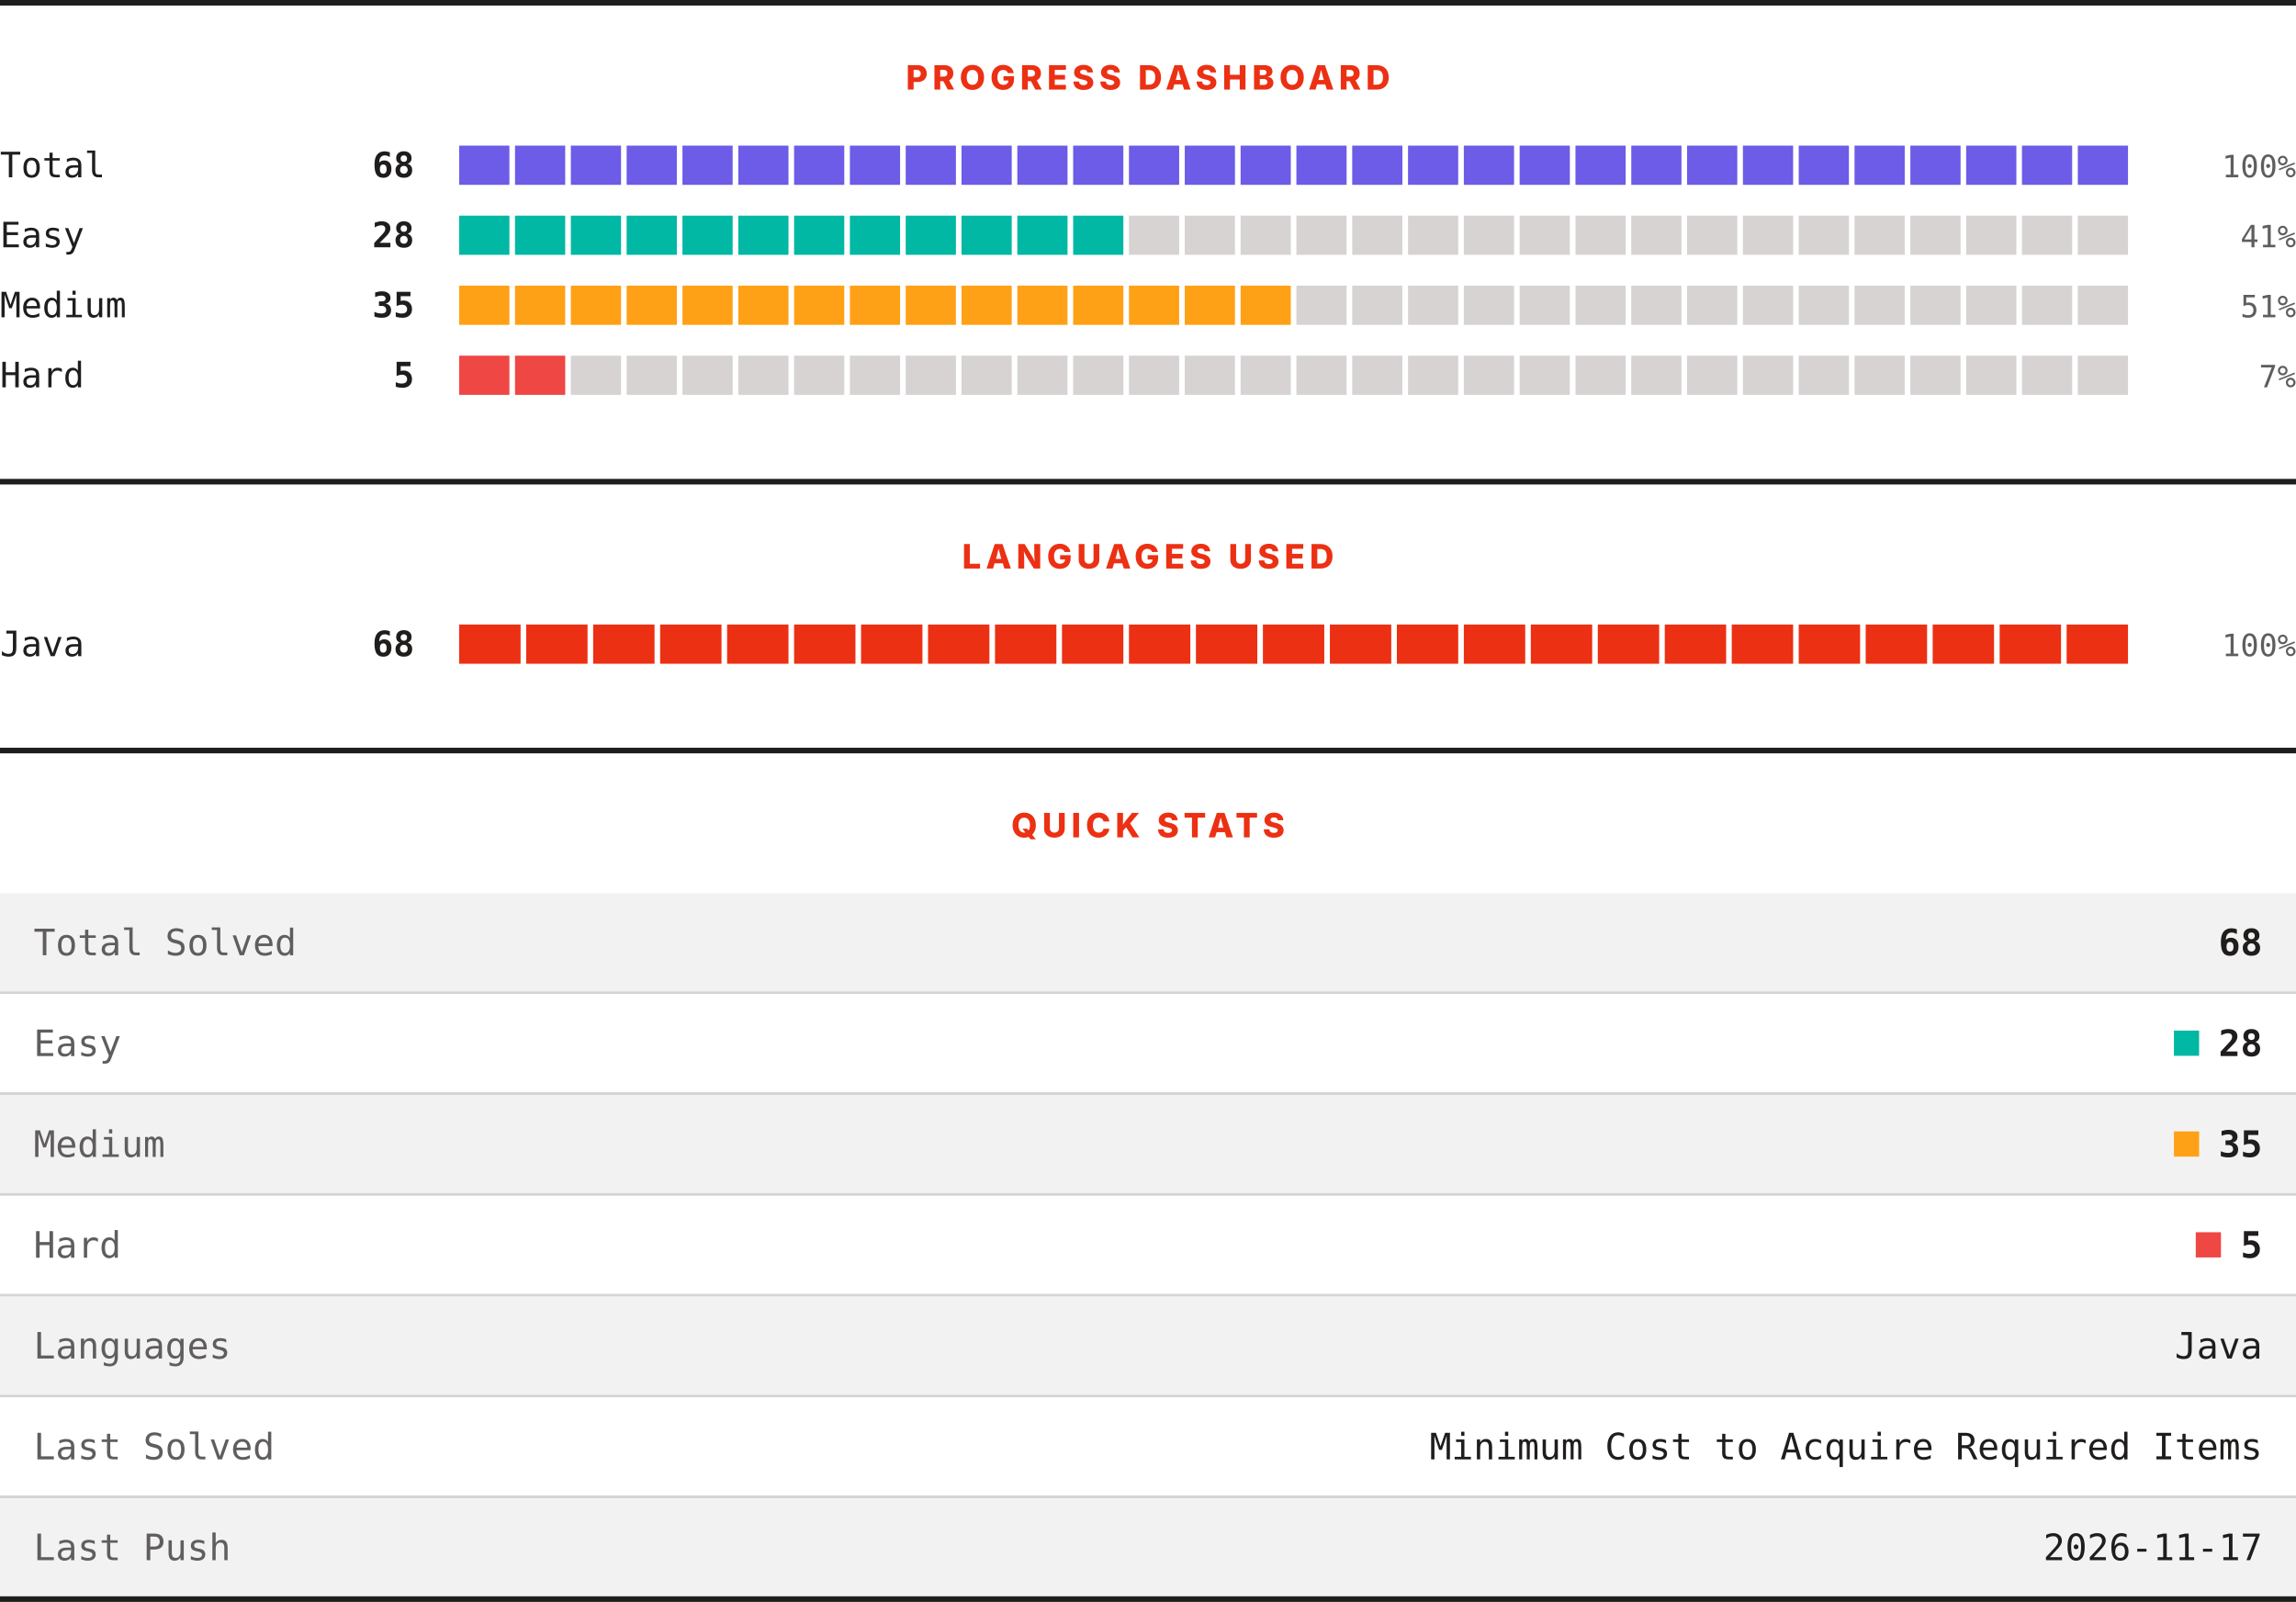
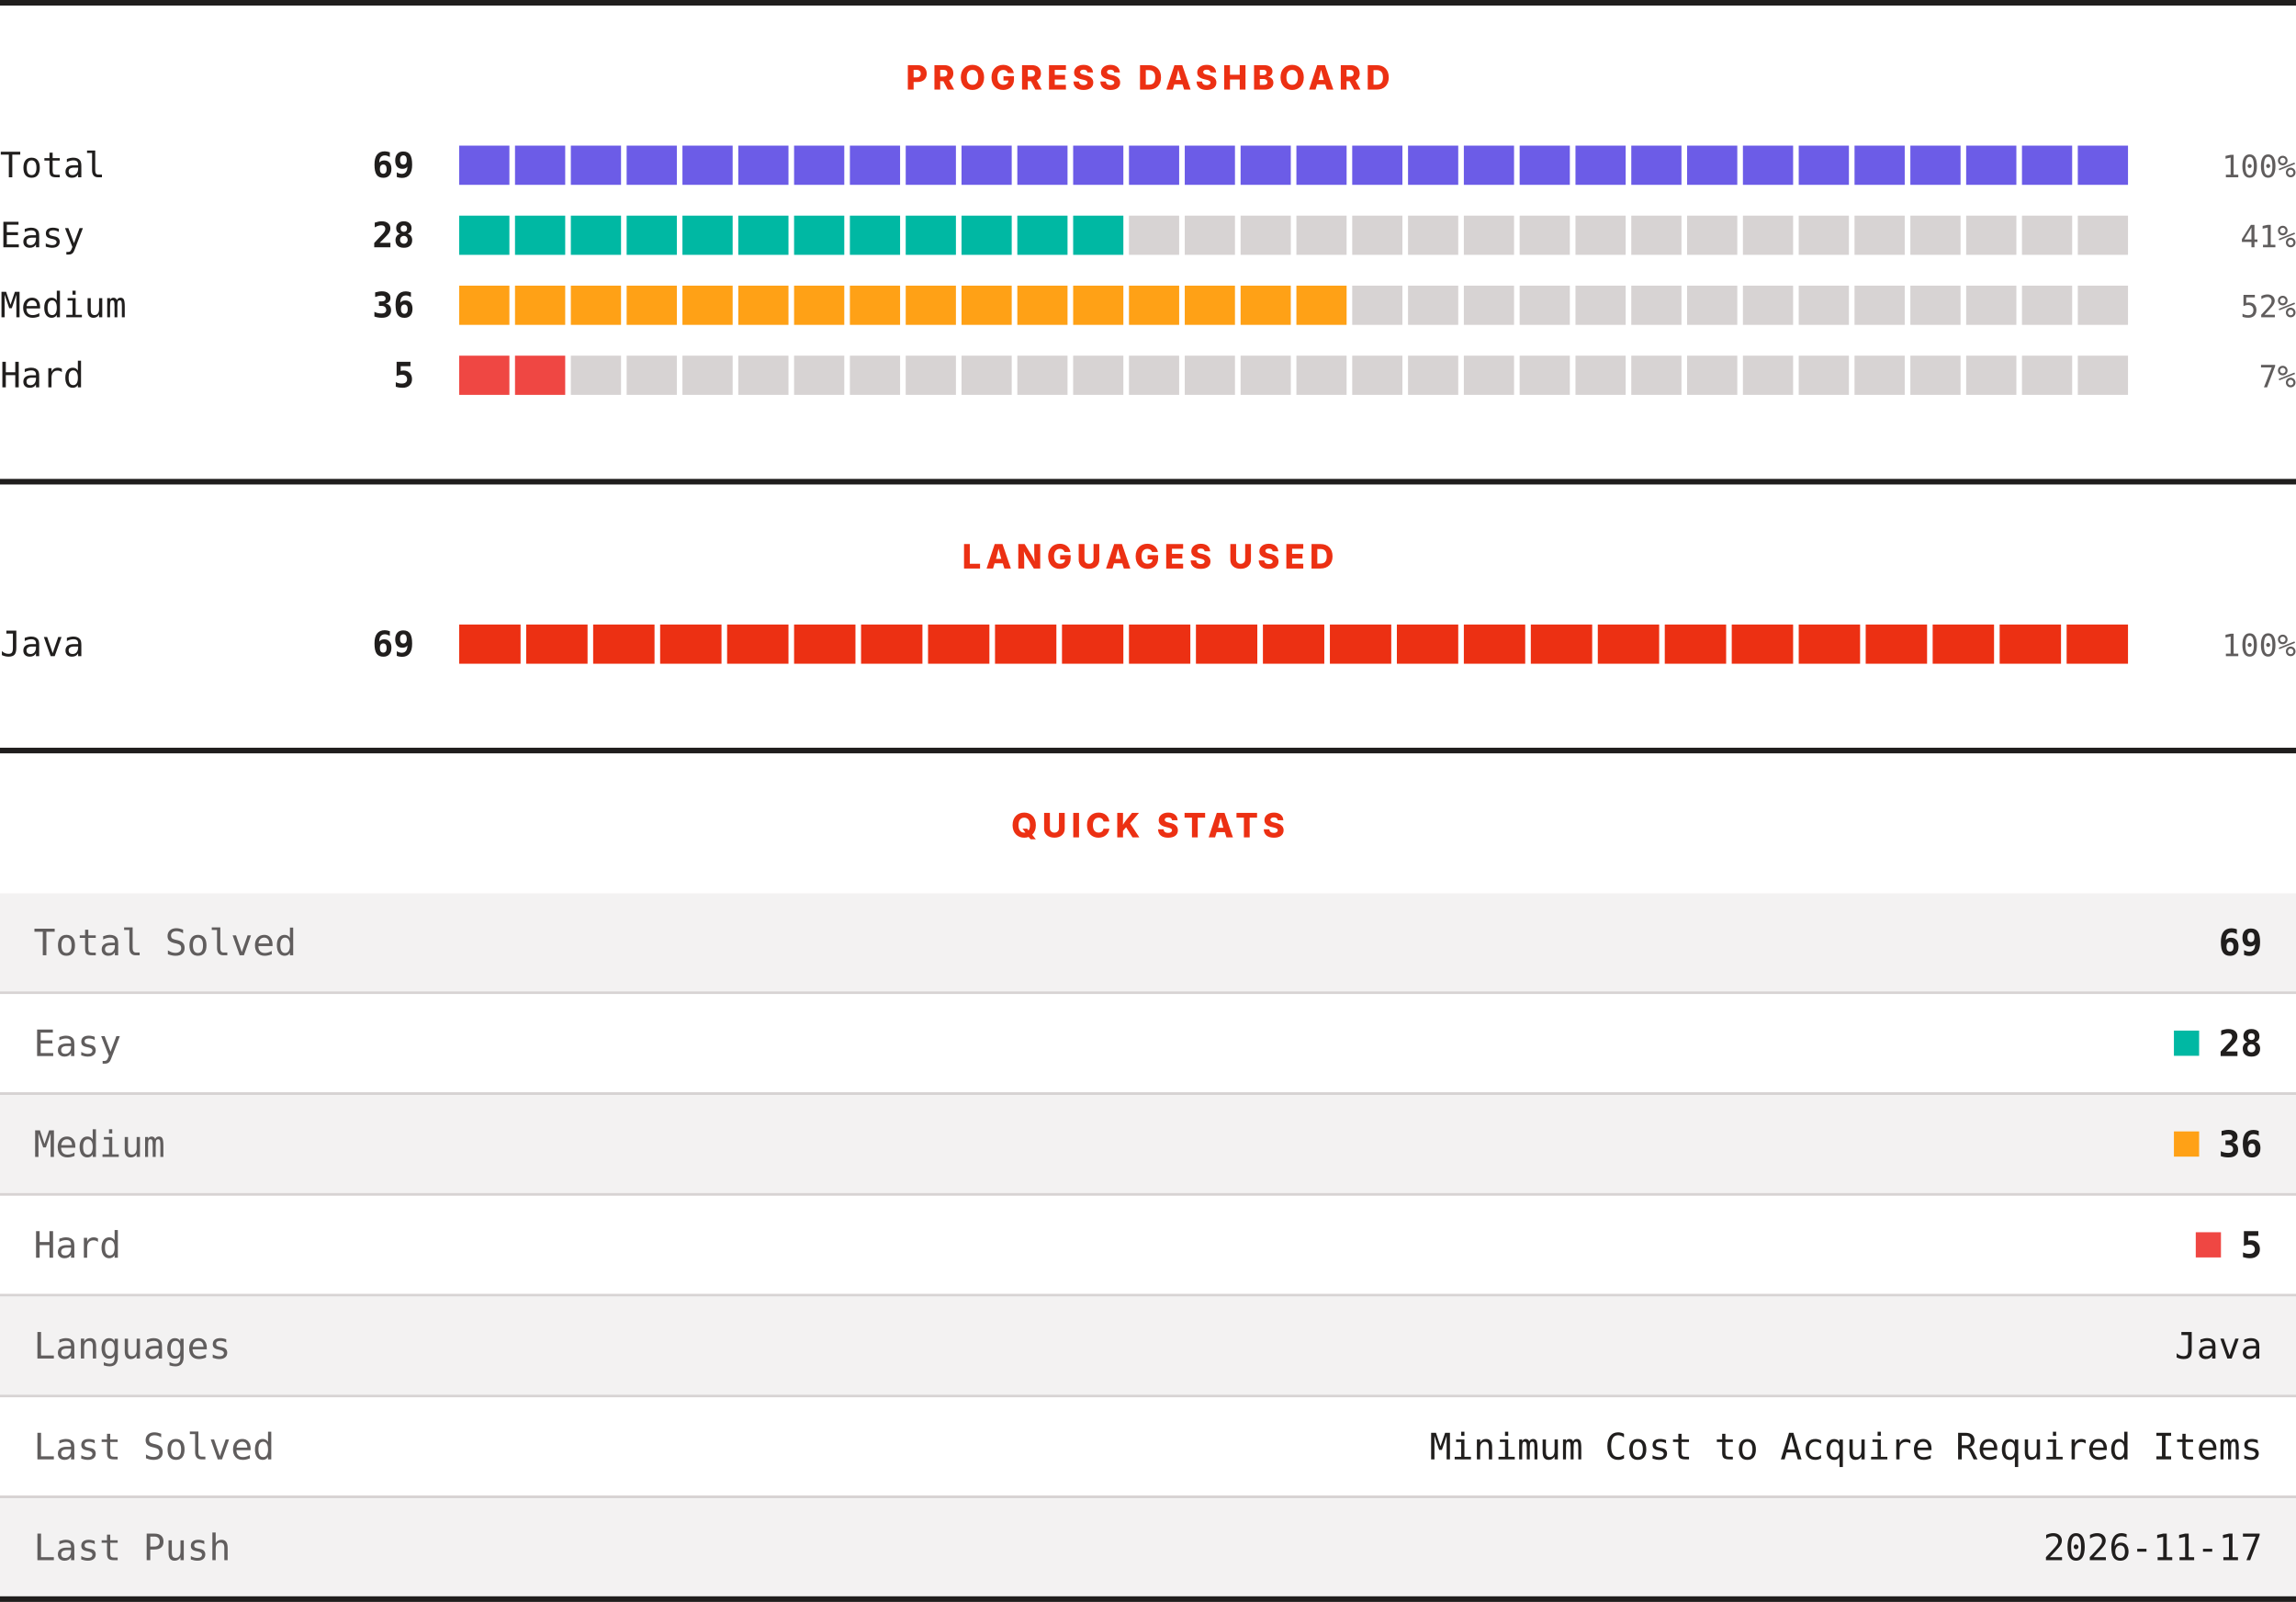
<svg xmlns="http://www.w3.org/2000/svg" width="820" height="572" viewBox="0 0 820 572" role="img" aria-label="LeetCode progress, languages and quick stats">
  <rect width="820" height="572" fill="#ffffff" />
  <rect x="0" y="0" width="820" height="2" fill="#201e1d" />
  <text x="410" y="32" text-anchor="middle" font-family="Archivo, system-ui, -apple-system, Segoe UI, sans-serif" font-size="12" font-weight="800" letter-spacing="1.68" fill="#ec3013">PROGRESS DASHBOARD</text>
  <text x="0" y="63.3" font-family="ui-monospace, SFMono-Regular, Menlo, Consolas, monospace" font-size="12.5" fill="#201e1d">Total</text>
-   <text x="148" y="63.3" text-anchor="end" font-family="ui-monospace, SFMono-Regular, Menlo, Consolas, monospace" font-size="12.5" font-weight="700" fill="#201e1d">68</text>
+   <text x="148" y="63.3" text-anchor="end" font-family="ui-monospace, SFMono-Regular, Menlo, Consolas, monospace" font-size="12.5" font-weight="700" fill="#201e1d">69</text>
  <rect x="164.00" y="52" width="17.93" height="14" fill="#6c5ce7" />
  <rect x="183.93" y="52" width="17.93" height="14" fill="#6c5ce7" />
  <rect x="203.87" y="52" width="17.93" height="14" fill="#6c5ce7" />
  <rect x="223.80" y="52" width="17.93" height="14" fill="#6c5ce7" />
  <rect x="243.73" y="52" width="17.93" height="14" fill="#6c5ce7" />
  <rect x="263.67" y="52" width="17.93" height="14" fill="#6c5ce7" />
  <rect x="283.60" y="52" width="17.93" height="14" fill="#6c5ce7" />
  <rect x="303.53" y="52" width="17.93" height="14" fill="#6c5ce7" />
  <rect x="323.47" y="52" width="17.93" height="14" fill="#6c5ce7" />
  <rect x="343.40" y="52" width="17.93" height="14" fill="#6c5ce7" />
  <rect x="363.33" y="52" width="17.93" height="14" fill="#6c5ce7" />
  <rect x="383.27" y="52" width="17.93" height="14" fill="#6c5ce7" />
  <rect x="403.20" y="52" width="17.93" height="14" fill="#6c5ce7" />
  <rect x="423.13" y="52" width="17.93" height="14" fill="#6c5ce7" />
  <rect x="443.07" y="52" width="17.93" height="14" fill="#6c5ce7" />
  <rect x="463.00" y="52" width="17.93" height="14" fill="#6c5ce7" />
  <rect x="482.93" y="52" width="17.93" height="14" fill="#6c5ce7" />
  <rect x="502.87" y="52" width="17.93" height="14" fill="#6c5ce7" />
  <rect x="522.80" y="52" width="17.93" height="14" fill="#6c5ce7" />
  <rect x="542.73" y="52" width="17.93" height="14" fill="#6c5ce7" />
  <rect x="562.67" y="52" width="17.93" height="14" fill="#6c5ce7" />
  <rect x="582.60" y="52" width="17.93" height="14" fill="#6c5ce7" />
  <rect x="602.53" y="52" width="17.93" height="14" fill="#6c5ce7" />
  <rect x="622.47" y="52" width="17.93" height="14" fill="#6c5ce7" />
  <rect x="642.40" y="52" width="17.93" height="14" fill="#6c5ce7" />
  <rect x="662.33" y="52" width="17.93" height="14" fill="#6c5ce7" />
  <rect x="682.27" y="52" width="17.93" height="14" fill="#6c5ce7" />
  <rect x="702.20" y="52" width="17.93" height="14" fill="#6c5ce7" />
  <rect x="722.13" y="52" width="17.93" height="14" fill="#6c5ce7" />
  <rect x="742.07" y="52" width="17.93" height="14" fill="#6c5ce7" />
  <text x="820" y="63.3" text-anchor="end" font-family="ui-monospace, SFMono-Regular, Menlo, Consolas, monospace" font-size="11" fill="#605d5d">100%</text>
  <text x="0" y="88.3" font-family="ui-monospace, SFMono-Regular, Menlo, Consolas, monospace" font-size="12.5" fill="#201e1d">Easy</text>
  <text x="148" y="88.3" text-anchor="end" font-family="ui-monospace, SFMono-Regular, Menlo, Consolas, monospace" font-size="12.5" font-weight="700" fill="#201e1d">28</text>
  <rect x="164.00" y="77" width="17.93" height="14" fill="#00b8a3" />
  <rect x="183.93" y="77" width="17.93" height="14" fill="#00b8a3" />
  <rect x="203.87" y="77" width="17.93" height="14" fill="#00b8a3" />
  <rect x="223.80" y="77" width="17.93" height="14" fill="#00b8a3" />
  <rect x="243.73" y="77" width="17.93" height="14" fill="#00b8a3" />
  <rect x="263.67" y="77" width="17.93" height="14" fill="#00b8a3" />
  <rect x="283.60" y="77" width="17.93" height="14" fill="#00b8a3" />
  <rect x="303.53" y="77" width="17.93" height="14" fill="#00b8a3" />
  <rect x="323.47" y="77" width="17.93" height="14" fill="#00b8a3" />
  <rect x="343.40" y="77" width="17.93" height="14" fill="#00b8a3" />
  <rect x="363.33" y="77" width="17.93" height="14" fill="#00b8a3" />
  <rect x="383.27" y="77" width="17.93" height="14" fill="#00b8a3" />
  <rect x="403.20" y="77" width="17.93" height="14" fill="#d7d3d3" />
  <rect x="423.13" y="77" width="17.93" height="14" fill="#d7d3d3" />
  <rect x="443.07" y="77" width="17.93" height="14" fill="#d7d3d3" />
  <rect x="463.00" y="77" width="17.93" height="14" fill="#d7d3d3" />
  <rect x="482.93" y="77" width="17.93" height="14" fill="#d7d3d3" />
  <rect x="502.87" y="77" width="17.93" height="14" fill="#d7d3d3" />
  <rect x="522.80" y="77" width="17.93" height="14" fill="#d7d3d3" />
  <rect x="542.73" y="77" width="17.93" height="14" fill="#d7d3d3" />
  <rect x="562.67" y="77" width="17.93" height="14" fill="#d7d3d3" />
  <rect x="582.60" y="77" width="17.93" height="14" fill="#d7d3d3" />
  <rect x="602.53" y="77" width="17.93" height="14" fill="#d7d3d3" />
  <rect x="622.47" y="77" width="17.93" height="14" fill="#d7d3d3" />
  <rect x="642.40" y="77" width="17.93" height="14" fill="#d7d3d3" />
  <rect x="662.33" y="77" width="17.93" height="14" fill="#d7d3d3" />
  <rect x="682.27" y="77" width="17.93" height="14" fill="#d7d3d3" />
  <rect x="702.20" y="77" width="17.93" height="14" fill="#d7d3d3" />
  <rect x="722.13" y="77" width="17.93" height="14" fill="#d7d3d3" />
  <rect x="742.07" y="77" width="17.93" height="14" fill="#d7d3d3" />
  <text x="820" y="88.3" text-anchor="end" font-family="ui-monospace, SFMono-Regular, Menlo, Consolas, monospace" font-size="11" fill="#605d5d">41%</text>
  <text x="0" y="113.3" font-family="ui-monospace, SFMono-Regular, Menlo, Consolas, monospace" font-size="12.5" fill="#201e1d">Medium</text>
-   <text x="148" y="113.3" text-anchor="end" font-family="ui-monospace, SFMono-Regular, Menlo, Consolas, monospace" font-size="12.5" font-weight="700" fill="#201e1d">35</text>
+   <text x="148" y="113.3" text-anchor="end" font-family="ui-monospace, SFMono-Regular, Menlo, Consolas, monospace" font-size="12.5" font-weight="700" fill="#201e1d">36</text>
  <rect x="164.00" y="102" width="17.93" height="14" fill="#ffa116" />
  <rect x="183.93" y="102" width="17.93" height="14" fill="#ffa116" />
  <rect x="203.87" y="102" width="17.93" height="14" fill="#ffa116" />
  <rect x="223.80" y="102" width="17.93" height="14" fill="#ffa116" />
  <rect x="243.73" y="102" width="17.93" height="14" fill="#ffa116" />
  <rect x="263.67" y="102" width="17.93" height="14" fill="#ffa116" />
  <rect x="283.60" y="102" width="17.93" height="14" fill="#ffa116" />
  <rect x="303.53" y="102" width="17.93" height="14" fill="#ffa116" />
  <rect x="323.47" y="102" width="17.93" height="14" fill="#ffa116" />
  <rect x="343.40" y="102" width="17.93" height="14" fill="#ffa116" />
  <rect x="363.33" y="102" width="17.93" height="14" fill="#ffa116" />
  <rect x="383.27" y="102" width="17.93" height="14" fill="#ffa116" />
  <rect x="403.20" y="102" width="17.93" height="14" fill="#ffa116" />
  <rect x="423.13" y="102" width="17.93" height="14" fill="#ffa116" />
  <rect x="443.07" y="102" width="17.93" height="14" fill="#ffa116" />
-   <rect x="463.00" y="102" width="17.93" height="14" fill="#d7d3d3" />
+   <rect x="463.00" y="102" width="17.93" height="14" fill="#ffa116" />
  <rect x="482.93" y="102" width="17.93" height="14" fill="#d7d3d3" />
  <rect x="502.87" y="102" width="17.93" height="14" fill="#d7d3d3" />
  <rect x="522.80" y="102" width="17.93" height="14" fill="#d7d3d3" />
  <rect x="542.73" y="102" width="17.93" height="14" fill="#d7d3d3" />
  <rect x="562.67" y="102" width="17.93" height="14" fill="#d7d3d3" />
  <rect x="582.60" y="102" width="17.93" height="14" fill="#d7d3d3" />
  <rect x="602.53" y="102" width="17.93" height="14" fill="#d7d3d3" />
  <rect x="622.47" y="102" width="17.93" height="14" fill="#d7d3d3" />
  <rect x="642.40" y="102" width="17.93" height="14" fill="#d7d3d3" />
  <rect x="662.33" y="102" width="17.93" height="14" fill="#d7d3d3" />
  <rect x="682.27" y="102" width="17.93" height="14" fill="#d7d3d3" />
  <rect x="702.20" y="102" width="17.93" height="14" fill="#d7d3d3" />
  <rect x="722.13" y="102" width="17.93" height="14" fill="#d7d3d3" />
  <rect x="742.07" y="102" width="17.93" height="14" fill="#d7d3d3" />
-   <text x="820" y="113.3" text-anchor="end" font-family="ui-monospace, SFMono-Regular, Menlo, Consolas, monospace" font-size="11" fill="#605d5d">51%</text>
+   <text x="820" y="113.3" text-anchor="end" font-family="ui-monospace, SFMono-Regular, Menlo, Consolas, monospace" font-size="11" fill="#605d5d">52%</text>
  <text x="0" y="138.3" font-family="ui-monospace, SFMono-Regular, Menlo, Consolas, monospace" font-size="12.5" fill="#201e1d">Hard</text>
  <text x="148" y="138.3" text-anchor="end" font-family="ui-monospace, SFMono-Regular, Menlo, Consolas, monospace" font-size="12.5" font-weight="700" fill="#201e1d">5</text>
  <rect x="164.00" y="127" width="17.93" height="14" fill="#ef4743" />
  <rect x="183.93" y="127" width="17.93" height="14" fill="#ef4743" />
  <rect x="203.87" y="127" width="17.93" height="14" fill="#d7d3d3" />
  <rect x="223.80" y="127" width="17.93" height="14" fill="#d7d3d3" />
  <rect x="243.73" y="127" width="17.93" height="14" fill="#d7d3d3" />
  <rect x="263.67" y="127" width="17.93" height="14" fill="#d7d3d3" />
  <rect x="283.60" y="127" width="17.93" height="14" fill="#d7d3d3" />
  <rect x="303.53" y="127" width="17.93" height="14" fill="#d7d3d3" />
  <rect x="323.47" y="127" width="17.93" height="14" fill="#d7d3d3" />
  <rect x="343.40" y="127" width="17.93" height="14" fill="#d7d3d3" />
  <rect x="363.33" y="127" width="17.93" height="14" fill="#d7d3d3" />
  <rect x="383.27" y="127" width="17.93" height="14" fill="#d7d3d3" />
  <rect x="403.20" y="127" width="17.93" height="14" fill="#d7d3d3" />
  <rect x="423.13" y="127" width="17.93" height="14" fill="#d7d3d3" />
  <rect x="443.07" y="127" width="17.93" height="14" fill="#d7d3d3" />
  <rect x="463.00" y="127" width="17.93" height="14" fill="#d7d3d3" />
  <rect x="482.93" y="127" width="17.93" height="14" fill="#d7d3d3" />
  <rect x="502.87" y="127" width="17.93" height="14" fill="#d7d3d3" />
  <rect x="522.80" y="127" width="17.93" height="14" fill="#d7d3d3" />
  <rect x="542.73" y="127" width="17.93" height="14" fill="#d7d3d3" />
  <rect x="562.67" y="127" width="17.93" height="14" fill="#d7d3d3" />
  <rect x="582.60" y="127" width="17.93" height="14" fill="#d7d3d3" />
  <rect x="602.53" y="127" width="17.93" height="14" fill="#d7d3d3" />
  <rect x="622.47" y="127" width="17.93" height="14" fill="#d7d3d3" />
  <rect x="642.40" y="127" width="17.93" height="14" fill="#d7d3d3" />
  <rect x="662.33" y="127" width="17.93" height="14" fill="#d7d3d3" />
  <rect x="682.27" y="127" width="17.93" height="14" fill="#d7d3d3" />
  <rect x="702.20" y="127" width="17.93" height="14" fill="#d7d3d3" />
  <rect x="722.13" y="127" width="17.93" height="14" fill="#d7d3d3" />
  <rect x="742.07" y="127" width="17.93" height="14" fill="#d7d3d3" />
  <text x="820" y="138.3" text-anchor="end" font-family="ui-monospace, SFMono-Regular, Menlo, Consolas, monospace" font-size="11" fill="#605d5d">7%</text>
  <rect x="0" y="171" width="820" height="2" fill="#201e1d" />
  <text x="410" y="203" text-anchor="middle" font-family="Archivo, system-ui, -apple-system, Segoe UI, sans-serif" font-size="12" font-weight="800" letter-spacing="1.68" fill="#ec3013">LANGUAGES USED</text>
  <text x="0" y="234.3" font-family="ui-monospace, SFMono-Regular, Menlo, Consolas, monospace" font-size="12.5" fill="#201e1d">Java</text>
-   <text x="148" y="234.3" text-anchor="end" font-family="ui-monospace, SFMono-Regular, Menlo, Consolas, monospace" font-size="12.5" font-weight="700" fill="#201e1d">68</text>
+   <text x="148" y="234.3" text-anchor="end" font-family="ui-monospace, SFMono-Regular, Menlo, Consolas, monospace" font-size="12.5" font-weight="700" fill="#201e1d">69</text>
  <rect x="164.00" y="223" width="21.92" height="14" fill="#ec3013" />
  <rect x="187.92" y="223" width="21.92" height="14" fill="#ec3013" />
  <rect x="211.84" y="223" width="21.92" height="14" fill="#ec3013" />
  <rect x="235.76" y="223" width="21.92" height="14" fill="#ec3013" />
  <rect x="259.68" y="223" width="21.92" height="14" fill="#ec3013" />
  <rect x="283.60" y="223" width="21.92" height="14" fill="#ec3013" />
  <rect x="307.52" y="223" width="21.92" height="14" fill="#ec3013" />
  <rect x="331.44" y="223" width="21.92" height="14" fill="#ec3013" />
  <rect x="355.36" y="223" width="21.92" height="14" fill="#ec3013" />
  <rect x="379.28" y="223" width="21.92" height="14" fill="#ec3013" />
  <rect x="403.20" y="223" width="21.92" height="14" fill="#ec3013" />
  <rect x="427.12" y="223" width="21.92" height="14" fill="#ec3013" />
  <rect x="451.04" y="223" width="21.92" height="14" fill="#ec3013" />
  <rect x="474.96" y="223" width="21.92" height="14" fill="#ec3013" />
  <rect x="498.88" y="223" width="21.92" height="14" fill="#ec3013" />
  <rect x="522.80" y="223" width="21.92" height="14" fill="#ec3013" />
  <rect x="546.72" y="223" width="21.92" height="14" fill="#ec3013" />
  <rect x="570.64" y="223" width="21.92" height="14" fill="#ec3013" />
  <rect x="594.56" y="223" width="21.92" height="14" fill="#ec3013" />
  <rect x="618.48" y="223" width="21.92" height="14" fill="#ec3013" />
  <rect x="642.40" y="223" width="21.92" height="14" fill="#ec3013" />
  <rect x="666.32" y="223" width="21.92" height="14" fill="#ec3013" />
  <rect x="690.24" y="223" width="21.92" height="14" fill="#ec3013" />
  <rect x="714.16" y="223" width="21.92" height="14" fill="#ec3013" />
  <rect x="738.08" y="223" width="21.92" height="14" fill="#ec3013" />
  <text x="820" y="234.3" text-anchor="end" font-family="ui-monospace, SFMono-Regular, Menlo, Consolas, monospace" font-size="11" fill="#605d5d">100%</text>
  <rect x="0" y="267" width="820" height="2" fill="#201e1d" />
  <text x="410" y="299" text-anchor="middle" font-family="Archivo, system-ui, -apple-system, Segoe UI, sans-serif" font-size="12" font-weight="800" letter-spacing="1.68" fill="#ec3013">QUICK STATS</text>
  <rect x="0" y="319" width="820" height="35" fill="#f3f2f2" />
  <text x="12" y="341.1" font-family="ui-monospace, SFMono-Regular, Menlo, Consolas, monospace" font-size="13" fill="#605d5d">Total Solved</text>
-   <text x="808" y="341.1" text-anchor="end" font-family="ui-monospace, SFMono-Regular, Menlo, Consolas, monospace" font-size="13" font-weight="700" fill="#201e1d">68</text>
+   <text x="808" y="341.1" text-anchor="end" font-family="ui-monospace, SFMono-Regular, Menlo, Consolas, monospace" font-size="13" font-weight="700" fill="#201e1d">69</text>
  <rect x="0" y="354" width="820" height="1" fill="#d7d3d3" />
  <rect x="0" y="355" width="820" height="35" fill="#ffffff" />
  <text x="12" y="377.1" font-family="ui-monospace, SFMono-Regular, Menlo, Consolas, monospace" font-size="13" fill="#605d5d">Easy</text>
  <rect x="776.4" y="368" width="9" height="9" fill="#00b8a3" />
  <text x="808" y="377.1" text-anchor="end" font-family="ui-monospace, SFMono-Regular, Menlo, Consolas, monospace" font-size="13" font-weight="700" fill="#201e1d">28</text>
  <rect x="0" y="390" width="820" height="1" fill="#d7d3d3" />
  <rect x="0" y="391" width="820" height="35" fill="#f3f2f2" />
  <text x="12" y="413.1" font-family="ui-monospace, SFMono-Regular, Menlo, Consolas, monospace" font-size="13" fill="#605d5d">Medium</text>
  <rect x="776.4" y="404" width="9" height="9" fill="#ffa116" />
-   <text x="808" y="413.1" text-anchor="end" font-family="ui-monospace, SFMono-Regular, Menlo, Consolas, monospace" font-size="13" font-weight="700" fill="#201e1d">35</text>
+   <text x="808" y="413.1" text-anchor="end" font-family="ui-monospace, SFMono-Regular, Menlo, Consolas, monospace" font-size="13" font-weight="700" fill="#201e1d">36</text>
  <rect x="0" y="426" width="820" height="1" fill="#d7d3d3" />
  <rect x="0" y="427" width="820" height="35" fill="#ffffff" />
  <text x="12" y="449.1" font-family="ui-monospace, SFMono-Regular, Menlo, Consolas, monospace" font-size="13" fill="#605d5d">Hard</text>
  <rect x="784.2" y="440" width="9" height="9" fill="#ef4743" />
  <text x="808" y="449.1" text-anchor="end" font-family="ui-monospace, SFMono-Regular, Menlo, Consolas, monospace" font-size="13" font-weight="700" fill="#201e1d">5</text>
  <rect x="0" y="462" width="820" height="1" fill="#d7d3d3" />
  <rect x="0" y="463" width="820" height="35" fill="#f3f2f2" />
  <text x="12" y="485.1" font-family="ui-monospace, SFMono-Regular, Menlo, Consolas, monospace" font-size="13" fill="#605d5d">Languages</text>
  <text x="808" y="485.1" text-anchor="end" font-family="ui-monospace, SFMono-Regular, Menlo, Consolas, monospace" font-size="13" fill="#201e1d">Java</text>
  <rect x="0" y="498" width="820" height="1" fill="#d7d3d3" />
  <rect x="0" y="499" width="820" height="35" fill="#ffffff" />
  <text x="12" y="521.1" font-family="ui-monospace, SFMono-Regular, Menlo, Consolas, monospace" font-size="13" fill="#605d5d">Last Solved</text>
  <text x="808" y="521.1" text-anchor="end" font-family="ui-monospace, SFMono-Regular, Menlo, Consolas, monospace" font-size="13" fill="#201e1d">Minimum Cost to Acquire Required Items</text>
  <rect x="0" y="534" width="820" height="1" fill="#d7d3d3" />
  <rect x="0" y="535" width="820" height="35" fill="#f3f2f2" />
  <text x="12" y="557.1" font-family="ui-monospace, SFMono-Regular, Menlo, Consolas, monospace" font-size="13" fill="#605d5d">Last Push</text>
  <text x="808" y="557.1" text-anchor="end" font-family="ui-monospace, SFMono-Regular, Menlo, Consolas, monospace" font-size="13" fill="#201e1d">2026-11-17</text>
  <rect x="0" y="570" width="820" height="2" fill="#201e1d" />
</svg>
